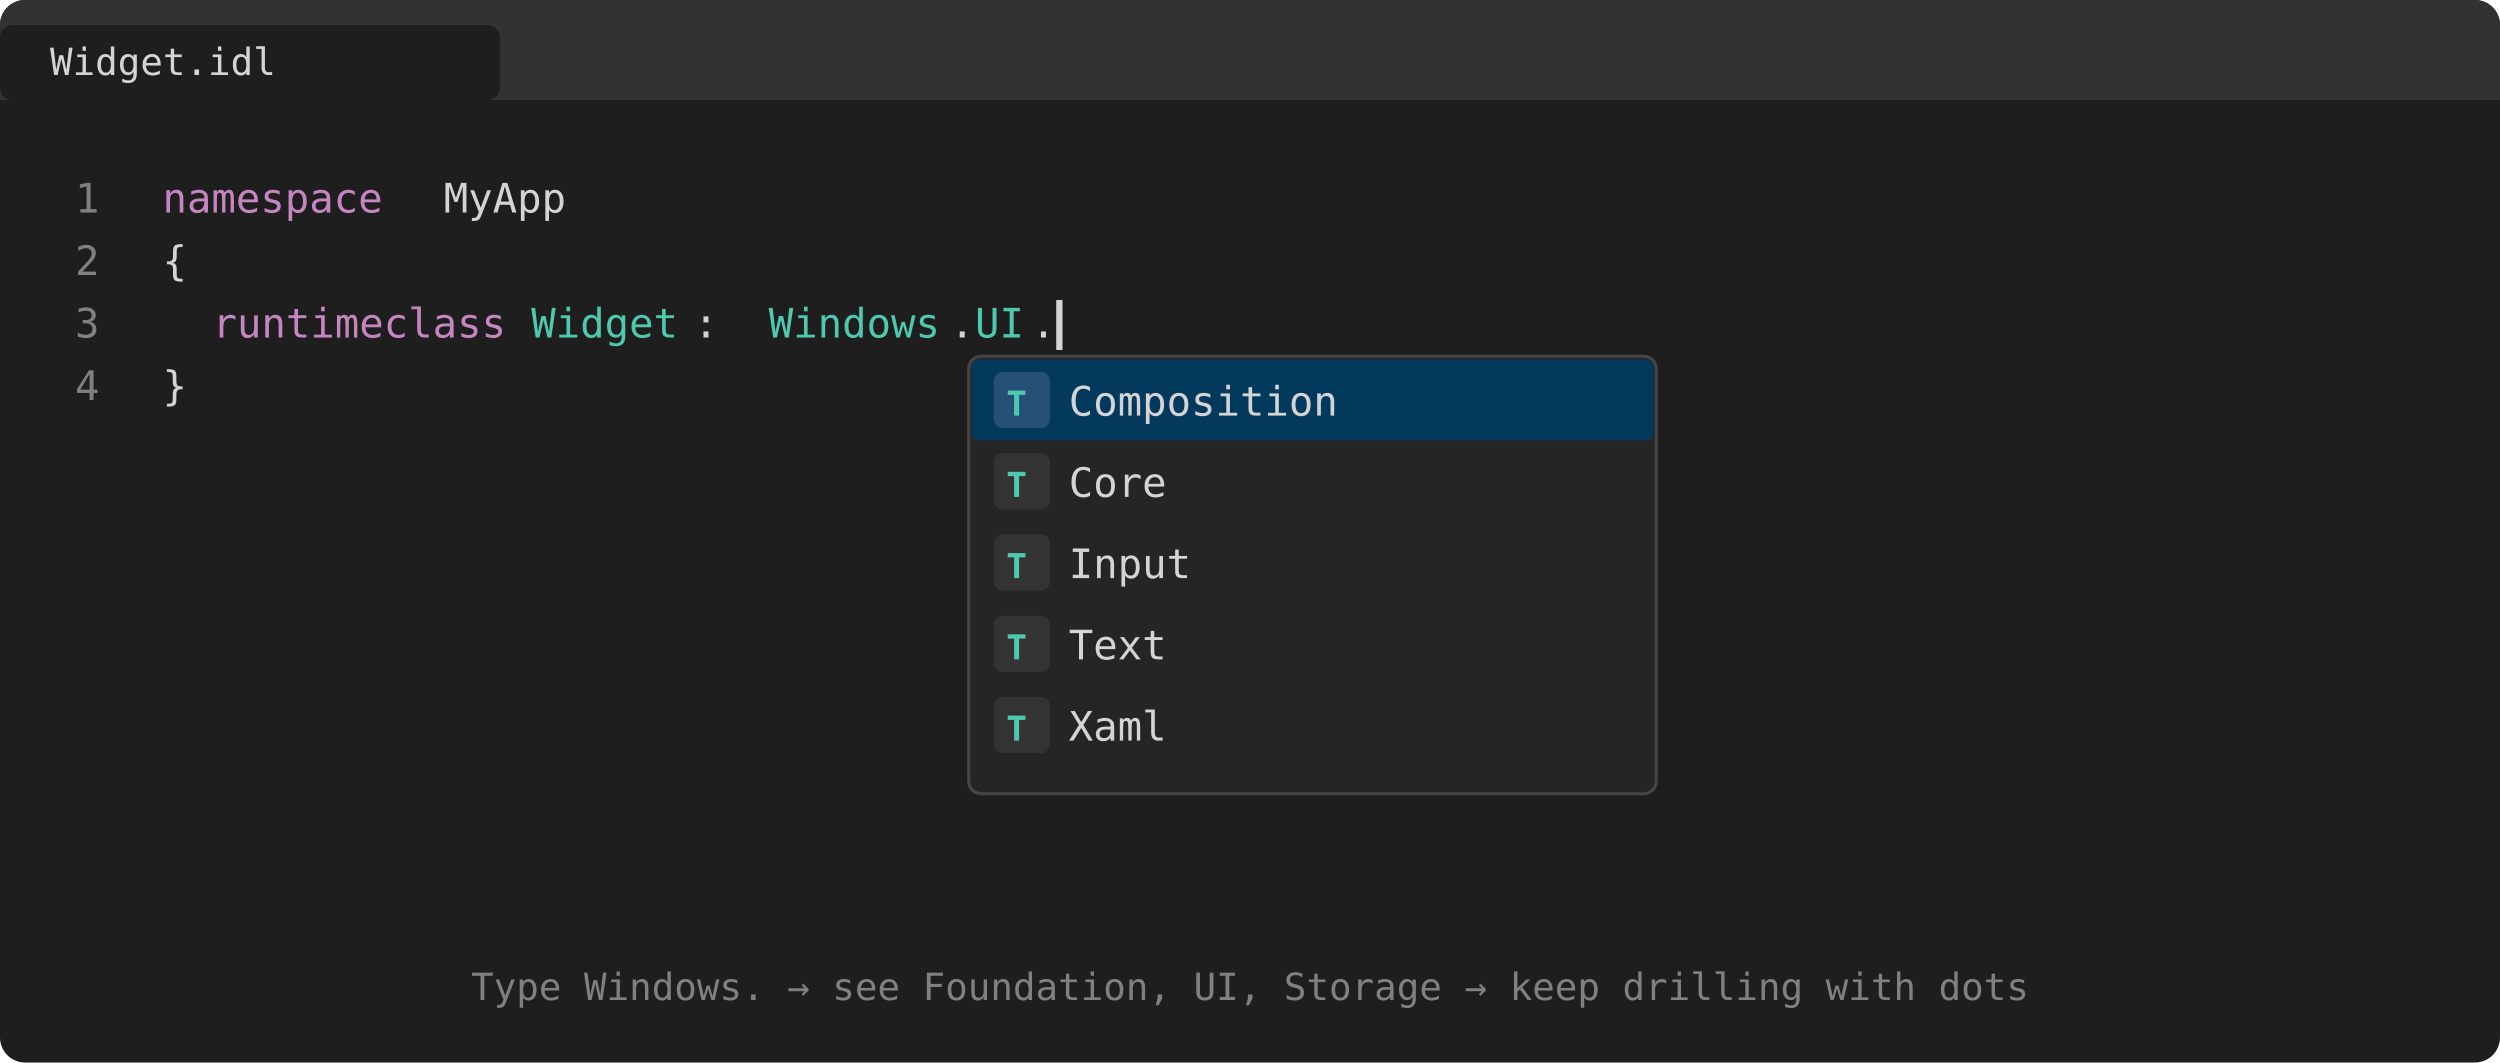
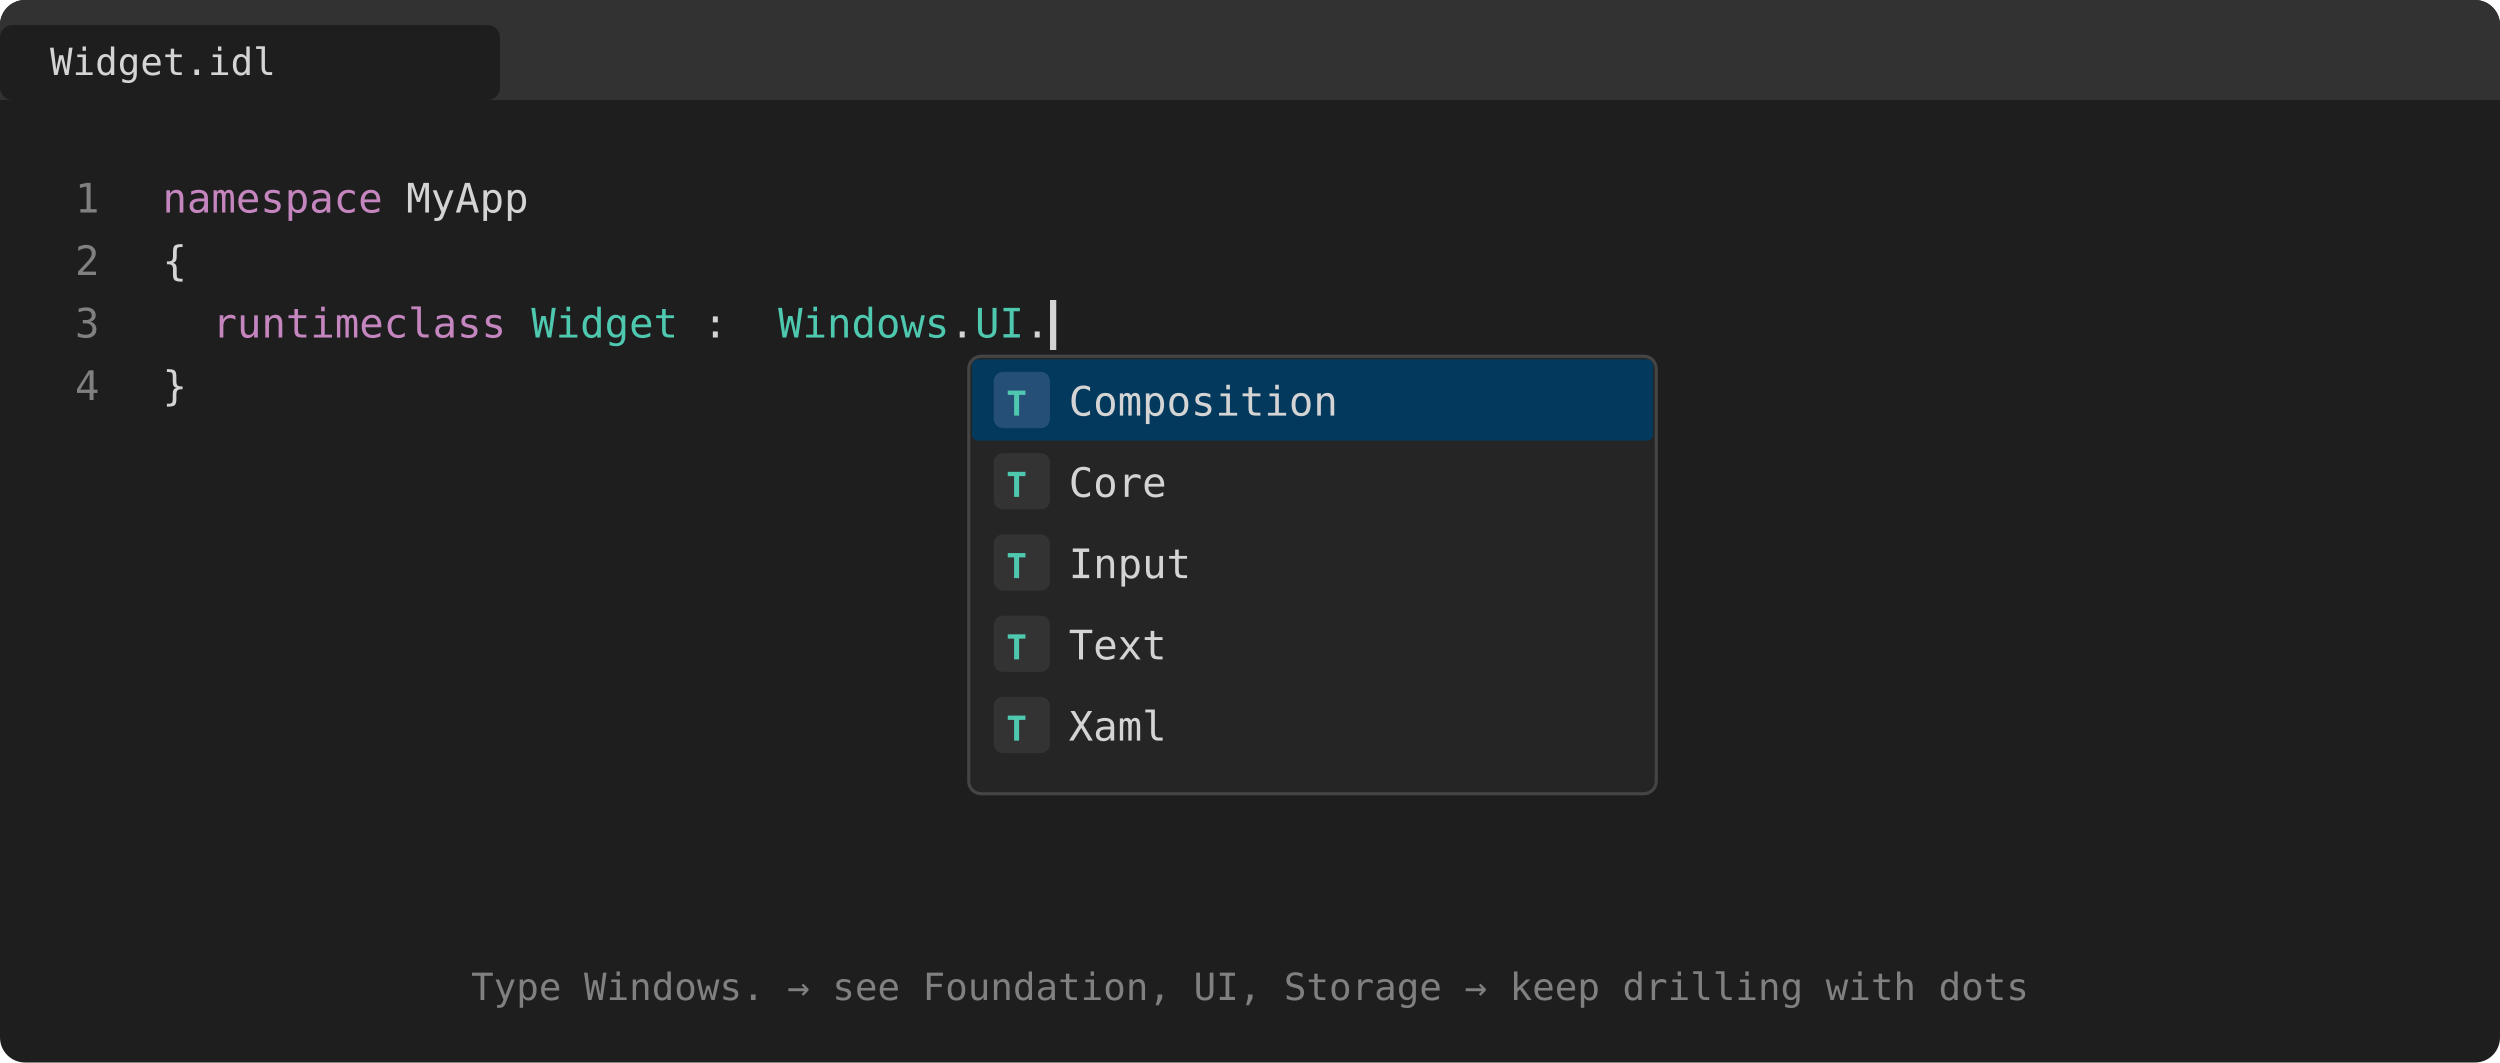
<svg xmlns="http://www.w3.org/2000/svg" viewBox="0 0 800 340" width="800" height="340">
  <rect width="800" height="340" fill="#1e1e1e" rx="8" />
  <rect width="800" height="32" fill="#323233" rx="8" />
  <rect y="24" width="800" height="8" fill="#323233" />
  <rect x="0" y="8" width="160" height="24" fill="#1e1e1e" rx="4" />
  <text x="16" y="24" style="font-family:Consolas,'Cascadia Code',monospace;font-size:12px;fill:#d4d4d4">Widget.idl</text>
  <text x="24" y="68" style="font-family:Consolas,'Cascadia Code',monospace;font-size:13px;fill:#808080">1</text>
  <text x="24" y="88" style="font-family:Consolas,'Cascadia Code',monospace;font-size:13px;fill:#808080">2</text>
  <text x="24" y="108" style="font-family:Consolas,'Cascadia Code',monospace;font-size:13px;fill:#808080">3</text>
  <text x="24" y="128" style="font-family:Consolas,'Cascadia Code',monospace;font-size:13px;fill:#808080">4</text>
  <text x="52" y="68" style="font-family:Consolas,'Cascadia Code',monospace;font-size:13px;fill:#C586C0">namespace</text>
-   <text x="142" y="68" style="font-family:Consolas,'Cascadia Code',monospace;font-size:13px;fill:#d4d4d4">MyApp</text>
+   <text x="130" y="68" style="font-family:Consolas,'Cascadia Code',monospace;font-size:13px;fill:#d4d4d4">MyApp</text>
  <text x="52" y="88" style="font-family:Consolas,'Cascadia Code',monospace;font-size:13px;fill:#d4d4d4">{</text>
  <text x="68" y="108" style="font-family:Consolas,'Cascadia Code',monospace;font-size:13px;fill:#C586C0">runtimeclass</text>
  <text x="170" y="108" style="font-family:Consolas,'Cascadia Code',monospace;font-size:13px;fill:#4EC9B0">Widget</text>
-   <text x="222" y="108" style="font-family:Consolas,'Cascadia Code',monospace;font-size:13px;fill:#d4d4d4"> : </text>
-   <text x="246" y="108" style="font-family:Consolas,'Cascadia Code',monospace;font-size:13px;fill:#4EC9B0">Windows</text>
+   <text x="225" y="108" style="font-family:Consolas,'Cascadia Code',monospace;font-size:13px;fill:#d4d4d4">:</text>
+   <text x="249" y="108" style="font-family:Consolas,'Cascadia Code',monospace;font-size:13px;fill:#4EC9B0">Windows</text>
  <text x="304" y="108" style="font-family:Consolas,'Cascadia Code',monospace;font-size:13px;fill:#d4d4d4">.</text>
  <text x="312" y="108" style="font-family:Consolas,'Cascadia Code',monospace;font-size:13px;fill:#4EC9B0">UI</text>
-   <text x="330" y="108" style="font-family:Consolas,'Cascadia Code',monospace;font-size:13px;fill:#d4d4d4">.</text>
-   <rect x="338" y="96" width="2" height="16" fill="#d4d4d4" />
+   <text x="328" y="108" style="font-family:Consolas,'Cascadia Code',monospace;font-size:13px;fill:#d4d4d4">.</text>
+   <rect x="336" y="96" width="2" height="16" fill="#d4d4d4" />
  <text x="52" y="128" style="font-family:Consolas,'Cascadia Code',monospace;font-size:13px;fill:#d4d4d4">}</text>
  <rect x="310" y="114" width="220" height="140" fill="#252526" stroke="#454545" stroke-width="1" rx="4" />
  <rect x="311" y="115" width="218" height="26" fill="#04395e" rx="2" />
  <rect x="318" y="119" width="18" height="18" fill="#264f78" rx="3" />
  <text x="322" y="133" style="font-family:Consolas,'Cascadia Code',monospace;font-size:11px;fill:#4EC9B0;font-weight:bold">T</text>
  <text x="342" y="133" style="font-family:Consolas,'Cascadia Code',monospace;font-size:13px;fill:#d4d4d4">Composition</text>
  <rect x="318" y="145" width="18" height="18" fill="#333" rx="3" />
  <text x="322" y="159" style="font-family:Consolas,'Cascadia Code',monospace;font-size:11px;fill:#4EC9B0;font-weight:bold">T</text>
  <text x="342" y="159" style="font-family:Consolas,'Cascadia Code',monospace;font-size:13px;fill:#d4d4d4">Core</text>
  <rect x="318" y="171" width="18" height="18" fill="#333" rx="3" />
  <text x="322" y="185" style="font-family:Consolas,'Cascadia Code',monospace;font-size:11px;fill:#4EC9B0;font-weight:bold">T</text>
  <text x="342" y="185" style="font-family:Consolas,'Cascadia Code',monospace;font-size:13px;fill:#d4d4d4">Input</text>
  <rect x="318" y="197" width="18" height="18" fill="#333" rx="3" />
  <text x="322" y="211" style="font-family:Consolas,'Cascadia Code',monospace;font-size:11px;fill:#4EC9B0;font-weight:bold">T</text>
  <text x="342" y="211" style="font-family:Consolas,'Cascadia Code',monospace;font-size:13px;fill:#d4d4d4">Text</text>
  <rect x="318" y="223" width="18" height="18" fill="#333" rx="3" />
  <text x="322" y="237" style="font-family:Consolas,'Cascadia Code',monospace;font-size:11px;fill:#4EC9B0;font-weight:bold">T</text>
  <text x="342" y="237" style="font-family:Consolas,'Cascadia Code',monospace;font-size:13px;fill:#d4d4d4">Xaml</text>
  <text x="400" y="320" style="font-family:Consolas,'Cascadia Code',monospace;font-size:12px;fill:#808080;text-anchor:middle">Type Windows. → see Foundation, UI, Storage → keep drilling with dots</text>
</svg>
